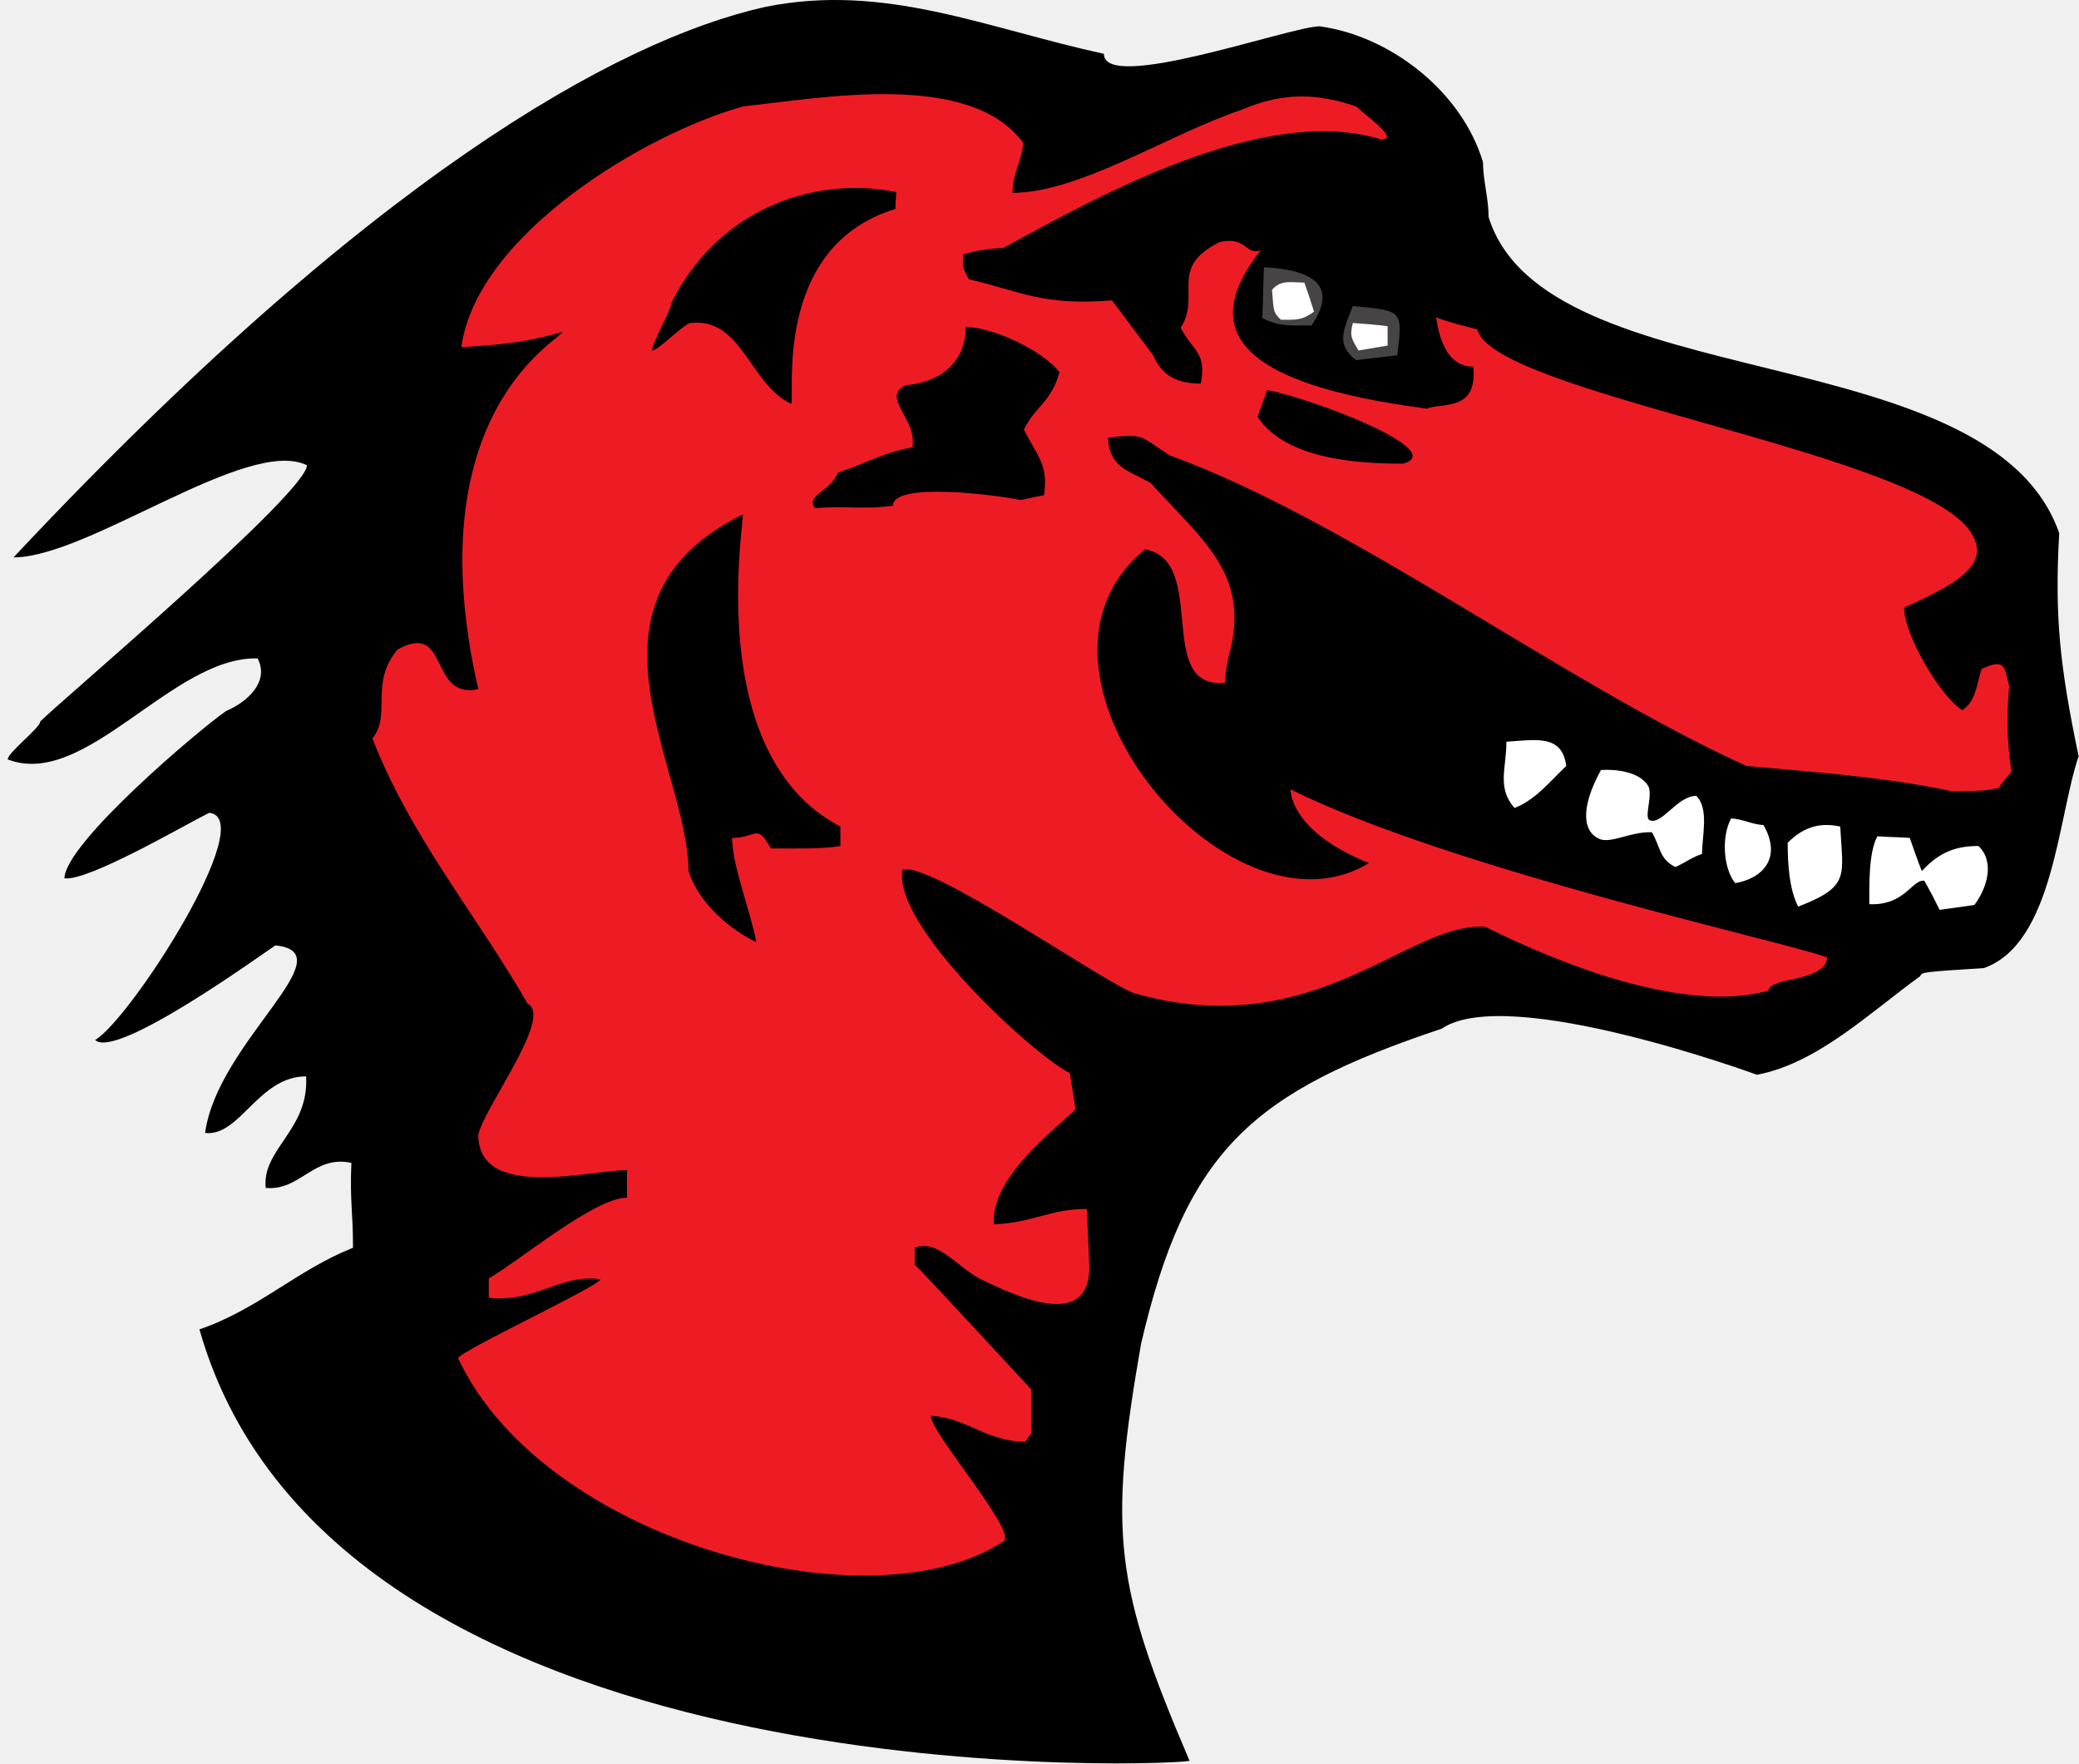
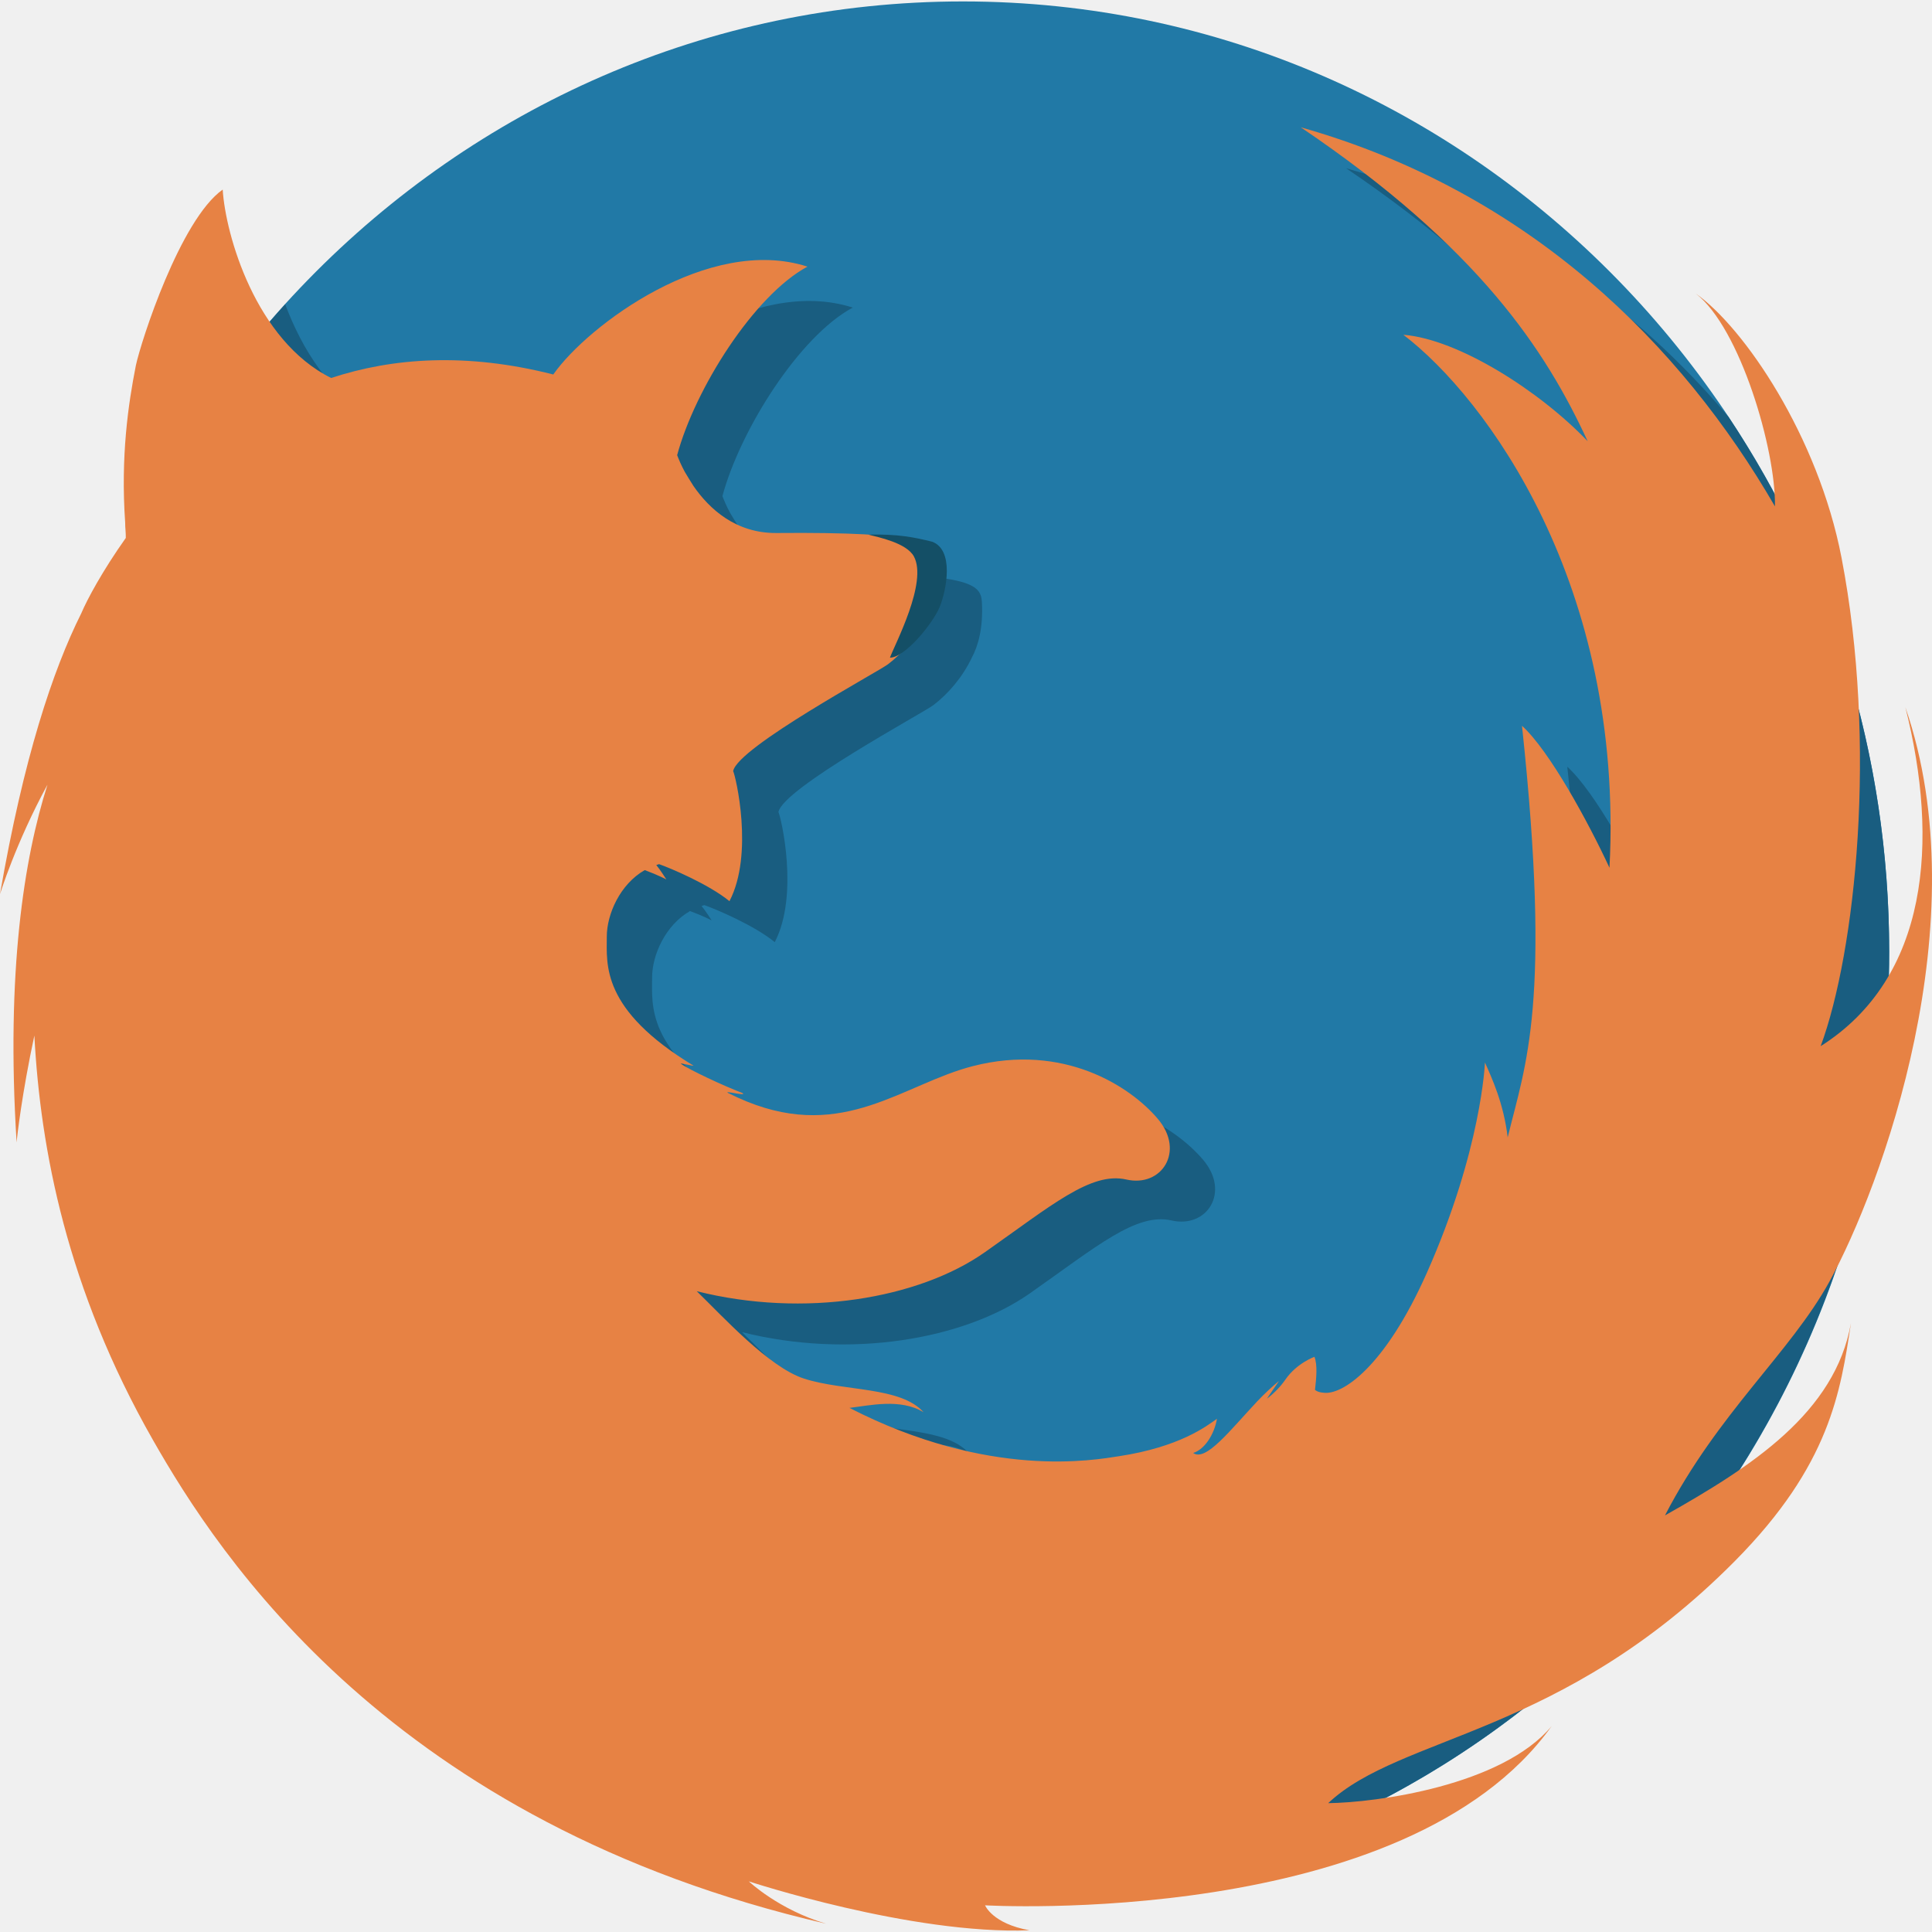
- <svg xmlns="http://www.w3.org/2000/svg" viewBox="0 0 224 190" preserveAspectRatio="xMinYMin" version="1.1">
-   <g id="Page-1" stroke="none" stroke-width="1" fill="none" fill-rule="evenodd">
-     <g id="mozilla" transform="translate(0, -1)">
-       <path d="M21.488,144.218 C27.843,142.04 31.937,137.861 38.035,135.423 C38.035,131.503 37.683,130.37 37.859,126.278 C33.765,125.407 32.371,129.325 28.629,128.977 C28.191,124.797 33.332,122.707 32.981,116.959 C27.844,116.959 25.844,123.49 22.098,123.055 C23.403,113.301 37.426,103.635 29.672,102.852 C28.453,103.635 12.52,115.217 10.254,113.041 C14.086,110.775 28.02,89.092 22.531,88.568 C19.746,89.963 9.468,95.97 6.941,95.623 C7.031,91.791 21.574,79.512 24.363,77.596 C26.625,76.639 29.066,74.461 27.758,71.934 C18.613,71.674 9.207,86.043 0.848,82.821 C0.676,82.212 4.418,79.339 4.332,78.729 C6.594,76.465 33.07,54.083 33.07,51.124 C26.711,47.987 9.554,61.05 1.457,61.05 C39.687,20.294 66.426,5.316 82.449,1.745 C95.336,-0.868 106.137,4.009 118.937,6.796 C118.937,11.064 139.054,3.835 142.187,3.835 C149.851,4.88 157.515,10.89 159.781,18.464 C159.781,20.382 160.39,22.384 160.39,24.388 C166.484,43.982 214.382,37.015 221.87,58.439 C221.35,67.496 221.96,72.894 223.96,82.475 C221.698,89.094 221.261,102.592 213.772,105.291 C207.065,105.727 207.065,105.727 206.893,106.162 C201.58,109.992 195.83,115.566 189.299,116.787 C189.299,116.787 162.479,106.945 155.338,111.822 C135.045,118.615 127.818,124.799 122.94,145.785 C119.37,166.164 120.147,171.954 128.158,190.677 C129.9,191.027 36.253,196.226 21.488,144.218 Z" id="Shape" fill="#000" />
-       <path d="M146.107,39.802 C143.845,38.06 144.802,36.491 145.759,33.968 C151.072,34.489 151.161,34.316 150.552,39.279 C149.158,39.455 147.416,39.628 146.107,39.802 L146.107,39.802 L146.107,39.802 Z" id="Shape" fill="#464444" />
-       <path d="M146.369,38.757 C145.588,37.45 145.412,37.189 145.76,35.796 C146.983,35.884 148.201,35.97 149.506,36.144 L149.506,38.234 C148.458,38.41 147.416,38.582 146.369,38.757 L146.369,38.757 L146.369,38.757 Z" id="Shape" fill="#FFF" />
-       <path d="M136.181,29.787 C141.06,30.049 144.369,31.529 141.318,36.058 C139.318,36.058 137.838,36.232 136.005,35.273 C136.095,33.445 136.095,31.617 136.181,29.787 L136.181,29.787 L136.181,29.787 Z" id="Shape" fill="#464444" />
-       <path d="M141.58,34.576 C140.275,35.535 139.666,35.449 138.01,35.449 C137.225,34.666 137.225,34.666 137.053,32.226 C138.01,31.093 139.143,31.443 140.537,31.443 C140.884,32.4 141.232,33.445 141.58,34.576 L141.58,34.576 L141.58,34.576 Z" id="Shape" fill="#FFF" />
-       <path d="M208.986,99.021 C208.463,97.974 207.939,96.931 207.33,95.884 C206.025,95.71 205.24,98.585 201.408,98.411 C201.408,96.407 201.322,92.837 202.279,91.095 C203.412,91.183 204.545,91.183 205.763,91.269 C206.025,91.966 206.72,94.056 207.068,94.841 C208.986,92.749 210.814,92.142 213.166,92.142 C214.994,93.882 214.037,96.755 212.728,98.497 C211.509,98.671 210.205,98.847 208.986,99.021 L208.986,99.021 L208.986,99.021 Z" id="Shape" fill="#FFF" />
-       <path d="M193.744,98.671 C192.787,96.843 192.611,94.056 192.611,91.792 C194.181,90.224 195.92,89.526 198.275,90.05 C198.537,95.363 199.404,96.494 193.744,98.671 L193.744,98.671 L193.744,98.671 Z" id="Shape" fill="#FFF" />
-       <path d="M186.951,96.146 C185.646,94.492 185.471,91.095 186.517,89.179 C187.564,89.179 188.955,89.876 190.001,89.876 C192.005,93.361 190.001,95.625 186.951,96.146 L186.951,96.146 L186.951,96.146 Z" id="Shape" fill="#FFF" />
-       <path d="M180.509,94.406 C178.767,93.535 178.939,92.314 177.982,90.66 C175.806,90.574 173.802,91.793 172.498,91.445 C170.494,90.748 170.232,88.047 172.498,83.955 C173.889,83.867 176.502,84.041 177.549,85.609 C178.158,86.568 177.111,89.005 177.721,89.355 C179.026,89.964 180.682,86.742 182.772,86.742 C184.167,88.137 183.381,91.096 183.381,93.012 C182.599,93.185 181.205,94.144 180.509,94.406 L180.509,94.406 L180.509,94.406 Z" id="Shape" fill="#FFF" />
-       <path d="M163.177,88.046 C161.263,85.87 162.306,83.78 162.306,80.907 C165.353,80.731 168.318,80.034 168.751,83.518 C167.009,85.173 165.443,87.177 163.177,88.046 L163.177,88.046 L163.177,88.046 Z" id="Shape" fill="#FFF" />
-       <path d="M49.357,147.334 C49.357,146.637 64.685,139.515 64.685,138.818 C60.33,138.209 57.802,141.343 52.665,140.822 L52.665,138.732 C55.974,136.816 64.075,130.023 67.556,130.023 L67.556,127.062 C63.466,127.062 51.533,130.371 51.533,123.23 C52.228,120.183 59.635,110.517 56.846,109.123 C51.272,99.457 44.217,91.096 40.127,80.559 C42.217,77.948 39.775,74.637 42.826,70.979 C48.486,67.844 46.135,76.377 51.533,75.247 C44.654,45.202 60.678,37.452 60.592,36.755 C55.803,38.148 52.928,38.148 49.705,38.411 C51.361,26.218 69.646,15.333 80.099,12.458 C88.372,11.587 104.482,8.538 110.228,16.378 C110.228,18.032 109.095,19.599 109.095,21.776 C116.325,21.776 125.99,15.419 133.829,12.805 C138.356,10.891 141.927,11.065 146.106,12.457 C147.762,13.937 150.723,16.027 148.809,16.027 C136.266,12.109 118.329,22.123 108.137,27.697 C106.657,27.785 105.266,27.959 103.785,28.394 C103.699,29.787 103.699,29.787 104.39,31.093 C110.14,32.4 112.23,33.968 119.808,33.357 C121.288,35.359 122.769,37.277 124.249,39.279 C125.206,41.543 126.948,42.328 129.386,42.328 C129.995,38.932 128.605,38.932 127.21,36.318 C129.472,32.748 125.815,29.873 131.39,27.088 C134.351,26.391 134.175,28.568 135.831,27.959 C129.21,36.406 132.956,42.328 153.769,45.027 C155.164,44.332 159.257,45.463 158.734,40.5 C155.949,40.5 155.078,37.537 154.73,35.187 C156.296,35.796 157.601,36.058 159.171,36.492 C160.823,43.285 205.237,49.469 212.03,57.916 C214.729,61.4 211.682,63.578 205.151,66.451 C205.151,69.41 209.069,76.031 211.421,77.512 C212.901,76.553 212.987,74.637 213.511,73.069 C216.124,71.85 215.949,72.895 216.472,74.899 C216.21,77.948 216.21,80.995 216.734,84.129 C216.211,84.738 215.777,85.262 215.339,85.871 C213.859,86.307 211.683,86.219 210.202,86.219 C203.233,84.739 195.917,84.217 188.167,83.52 C168.573,74.637 145.499,57.133 126.077,50.079 C122.854,48.077 123.464,47.641 119.37,48.163 C119.546,51.386 121.55,51.647 123.987,53.04 C129.733,59.397 134.874,62.968 132.346,71.851 C132.17,72.722 131.998,73.681 131.998,74.55 C124.334,75.335 130.256,61.402 123.377,60.181 C107.439,73.158 132.346,103.29 147.498,93.972 C139.834,90.923 139.053,87.005 139.053,86.046 C156.643,94.755 193.307,102.679 196.877,104.159 C196.615,106.86 190.779,106.163 190.518,107.731 C181.463,110.256 167.877,104.768 160.041,100.85 C151.678,100.241 141.662,113.565 122.158,107.991 C118.674,106.684 100.385,93.884 97.252,94.667 C96.033,100.591 111.272,114.61 115.275,116.612 C115.451,117.919 115.713,119.225 115.884,120.532 C112.837,123.319 106.743,128.108 107.091,132.897 C111.357,132.723 113.099,131.243 117.103,131.243 C117.193,133.333 117.279,135.425 117.369,137.514 C117.369,144.479 109.181,140.475 106.045,138.993 C103.346,137.862 101.17,134.378 98.557,135.425 L98.557,137.253 C98.729,137.253 110.834,150.403 111.096,150.663 L111.096,155.452 C110.924,155.714 110.662,155.977 110.487,156.325 C106.307,156.325 104.132,153.712 100.299,153.538 C100.213,155.278 109.643,166.057 108.137,167.046 C93.744,176.502 58.614,167.046 49.357,147.334 Z M136.529,43.023 C141.318,43.896 156.213,49.556 151.162,50.949 L151.162,50.949 C146.369,50.949 138.533,50.513 135.486,45.898 L136.529,43.023 L136.529,43.023 Z M74.439,35.796 C73.74,35.796 70.955,38.757 70.255,38.757 C70.255,37.974 72.345,34.316 72.345,33.618 C77.224,23.778 87.411,19.858 96.556,21.686 C96.556,22.297 96.47,22.905 96.47,23.516 C82.97,27.608 85.759,44.243 85.236,44.502 C80.794,42.416 79.923,35.187 74.439,35.796 L74.439,35.796 L74.439,35.796 Z M74.177,94.841 C74.177,83.78 61.025,65.841 80.009,56.435 C80.361,56.435 75.482,82.212 90.548,90.05 L90.548,92.142 C88.544,92.488 85.669,92.402 83.06,92.402 C81.49,89.617 81.58,91.269 78.88,91.269 C78.88,94.23 80.97,99.542 81.489,102.503 C78.791,101.197 75.396,98.498 74.177,94.841 L74.177,94.841 L74.177,94.841 Z M98.298,49.207 C98.907,46.16 94.814,43.809 97.603,42.502 C101.607,42.152 104.048,39.803 104.048,36.232 C107.005,36.232 112.493,38.843 114.15,41.109 C113.279,44.332 111.451,44.853 110.318,47.291 C111.884,50.34 112.931,51.035 112.494,54.346 C111.623,54.52 110.752,54.694 109.967,54.869 C107.529,54.346 96.209,52.865 96.209,55.476 C93.162,55.914 91.068,55.476 87.85,55.738 C86.631,54.519 89.678,53.736 90.288,51.908 C93.072,51.035 95.423,49.642 98.298,49.207 L98.298,49.207 L98.298,49.207 Z" id="Shape" fill="#ED1C24" />
-     </g>
-   </g>
+ <svg xmlns="http://www.w3.org/2000/svg" version="1.1" id="Layer_1" x="0px" y="0px" viewBox="0 0 511.719 511.719" style="enable-background:new 0 0 511.719 511.719;" xml:space="preserve">
+   <path style="fill:#2179A6;" d="M255.044,503.909c135.492,0,245.332-112.728,245.332-251.768  c0-139.028-109.844-251.76-245.332-251.76c-135.508,0-245.352,112.732-245.352,251.76  C9.688,391.181,119.548,503.909,255.044,503.909z" />
+   <path style="fill:#195D80;" d="M498.216,285.105c-1.28,0.976-2.58,1.944-3.984,2.836c2.172-5.876,4.14-13.444,5.772-22.156  c0.236-4.52,0.376-9.068,0.376-13.652c0-52.572-15.732-101.364-42.584-141.744c-24.308-28.752-57.408-53.424-101.264-65.828  c47.196,31.912,64.828,59.024,75.984,83.148c-12.624-13.236-34.228-27.044-48.812-28.192c21.876,16.684,58.484,66.18,54.588,141.168  c-5.612-12.08-15.88-30.988-23.172-37.604c7.852,73.648,0.976,89.46-3.792,109.024c-1.048-8.992-4.204-15.744-6.024-19.848  c0,0-0.84,23.016-15.42,55.808c-11.048,24.836-22.448,32.508-27.492,31.64c-1.376-0.092-2.108-0.696-2.096-0.752  c0.36-3.216,0.684-6.584-0.148-8.732c0,0-4.66,1.648-7.668,5.984c-1.212,1.748-2.78,3.452-4.84,5.056  c-0.352,0.28,3.328-4.836,3.052-4.6c-1.812,1.516-3.752,3.28-5.708,5.36c-7.152,7.612-13.596,16.056-16.956,13.664  c3.128-0.976,5.624-5.06,6.3-9.06c-2.808,2.012-9.94,7.48-25.94,9.916c-6.544,1-34.38,6.188-71.4-12.796  c5.4-0.632,13.476-2.584,19.632,1.148c-6.156-6.892-21.032-5.46-31.696-8.916c-9.292-3.016-21.42-16.388-28.388-23.14  c28.492,7.156,58.748,1.992,76.24-10.272c17.676-12.4,28.148-21.452,37.544-19.308c9.38,2.144,15.632-7.508,8.324-16.088  c-7.28-8.584-24.944-20.124-48.98-13.944c-18.4,4.728-34.084,19.876-59.928,9.344c-1.564-0.632-3.176-1.368-4.832-2.204  c-1.652-0.844,5.404,1,3.664-0.048c-4.968-1.88-14-6.124-16.24-7.736c-0.364-0.28,3.74,0.764,3.312,0.492  c-24.532-14.884-22.924-26.788-22.924-34.16c0-5.896,3.492-13.868,10.044-17.604c3.536,1.292,5.732,2.476,5.732,2.476  s-1.632-2.576-2.668-3.824c0.24-0.088,0.488-0.156,0.736-0.228c2.888,1.004,13.16,5.316,18.644,9.804  c6.516-12.488,1.644-33.168,0.976-34.448c0-0.024,0.016-0.028,0.016-0.06c1.38-6.348,38.272-26.176,41.032-28.268  c3.82-2.9,7.712-7.372,10.148-12.52c1.768-3.288,3.04-7.968,2.696-14.712c-0.252-4.868-3.072-7.844-42.416-7.504  c-10.752,0.084-17.752-6.332-21.984-12.448c-0.852-1.332-1.616-2.596-2.296-3.74c-0.928-1.7-1.556-3.212-2.032-4.432  c4.7-17.492,20.368-42.356,34.52-49.936c-26.144-8.424-58.144,15.576-67.24,28.46c-0.028,0.044-0.064,0.08-0.088,0.116  c-22.996-5.86-42.512-4.44-58.832,0.924c-12.116-6.016-19.804-18.668-24.16-30.376c-11.108,12.236-21.064,25.584-29.64,39.904  c-0.992,8.112-1.52,17.692-0.752,28.752c-0.012,1.428,0.208,2.812,0.164,4.092c-6.188,8.74-10.224,16.26-11.796,19.968  c-7.548,15.096-15.28,38.308-21.52,74.36c0,0,4.192-13.588,12.572-28.976c-6,18.824-10.708,47.84-8.38,90.908  c0.14,0.612,0.272,1.24,0.416,1.848c0.488-4.148,1.84-13.936,4.492-26.32c1.6,30.064,8.56,67.024,31.396,107.1  c2.128,3.744,4.692,8.092,7.748,12.892c44.844,60.032,115.404,98.78,194.804,98.78C379.636,503.909,482.468,408.557,498.216,285.105  z" />
+   <path style="fill:#E78244;" d="M440.992,401.377c14.088-27.196,33.208-43.12,43.56-61.928c13.736-25.02,39.688-95.364,20.12-152.1  c8.968,35.524,6.168,71.616-22.44,89.744c9.252-25.028,15.052-79.94,5.516-129.412c-6.204-32.148-25.82-60.952-38.608-69.932  c11.772,9.056,21.244,41.488,20.98,56.372c-24.632-42.544-64.828-83.22-125.588-100.404c47.196,31.912,64.828,59.024,75.984,83.148  c-12.616-13.236-34.224-27.044-48.812-28.192c21.876,16.684,58.492,66.18,54.592,141.168c-5.608-12.08-15.884-30.988-23.172-37.604  c7.852,73.652,0.976,89.464-3.792,109.024c-1.048-8.992-4.204-15.744-6.024-19.848c0,0-0.84,23.016-15.424,55.808  c-11.044,24.836-22.444,32.508-27.492,31.64c-1.368-0.092-2.104-0.696-2.092-0.752c0.36-3.216,0.684-6.584-0.148-8.732  c0,0-4.66,1.648-7.668,5.984c-1.212,1.748-2.776,3.452-4.84,5.056c-0.352,0.28,3.328-4.836,3.056-4.6  c-1.82,1.516-3.752,3.28-5.712,5.36c-7.152,7.612-13.6,16.056-16.952,13.664c3.124-0.976,5.62-5.06,6.296-9.06  c-2.812,2.012-9.944,7.48-25.936,9.916c-6.548,1-34.384,6.188-71.404-12.796c5.4-0.632,13.476-2.584,19.632,1.148  c-6.156-6.892-21.032-5.46-31.696-8.916c-9.292-3.016-21.42-16.388-28.388-23.14c28.492,7.156,58.748,1.992,76.24-10.272  c17.676-12.4,28.152-21.452,37.544-19.308c9.376,2.144,15.632-7.512,8.324-16.088c-7.276-8.584-24.94-20.124-48.98-13.944  c-18.4,4.728-34.084,19.876-59.928,9.344c-1.564-0.632-3.176-1.368-4.832-2.204c-1.652-0.844,5.404,1,3.664-0.052  c-4.968-1.876-14-6.12-16.24-7.732c-0.364-0.28,3.74,0.764,3.312,0.492c-24.532-14.884-22.924-26.788-22.924-34.164  c0-5.896,3.492-13.868,10.044-17.604c3.536,1.292,5.732,2.476,5.732,2.476s-1.632-2.576-2.668-3.824  c0.24-0.088,0.488-0.156,0.736-0.228c2.888,1.004,13.16,5.316,18.644,9.804c6.516-12.488,1.644-33.168,0.976-34.448  c0-0.024,0.016-0.028,0.016-0.06c1.38-6.348,38.272-26.176,41.032-28.268c3.82-2.9,7.712-7.372,10.148-12.52  c1.768-3.288,3.04-7.968,2.696-14.712c-0.252-4.868-3.068-7.844-42.412-7.504c-10.752,0.084-17.752-6.332-21.984-12.448  c-0.852-1.332-1.616-2.596-2.296-3.74c-0.928-1.7-1.556-3.212-2.032-4.432c4.7-17.492,20.368-42.356,34.52-49.936  c-26.148-8.428-58.148,15.572-67.244,28.452c-0.028,0.044-0.064,0.084-0.088,0.116c-22.996-5.86-42.512-4.44-58.832,0.924  c-19.984-9.92-27.984-37.92-28.724-49.9c-11.26,7.98-21.632,40.168-23,46.588c-2,10.148-4.052,24.004-2.832,41.596  c-0.012,1.428,0.208,2.812,0.164,4.092c-6.188,8.74-10.224,16.26-11.796,19.968C13.972,177.553,6.24,200.765,0,236.817  c0,0,4.192-13.588,12.572-28.976c-6.18,19.384-11.008,49.532-8.172,94.752c0.112-1.492,1.404-12.916,4.7-28.312  c1.6,30.064,8.56,67.024,31.396,107.1c17.4,30.568,63.26,101.576,178.328,128.148c-12.632-3.736-20.484-11.22-20.484-11.22  s42.976,14.164,74.344,12.956c-9.82-1.74-11.78-6.612-11.78-6.612s111.516,6.468,150.076-47.476  c-13.18,15.812-46.56,20.276-59.188,20.416c19.22-18.112,61.708-17.688,107.732-64.14c25.248-25.488,27.972-44.876,30.728-63  C486.028,374.189,463.996,388.425,440.992,401.377z" />
+   <path style="fill:#144F66;" d="M248.94,160.637c1.78-4.464,3.804-14.952-2.028-17.152c-4.864-1.196-8.988-2.06-16.916-1.88  c2.612,0.668,10.112,2.184,12.06,5.772c3.716,6.864-5.064,23.312-6.34,26.812C239.716,174.193,247.188,165.029,248.94,160.637z" />
+   <g>
+ </g>
+   <g>
+ </g>
+   <g>
+ </g>
+   <g>
+ </g>
+   <g>
+ </g>
+   <g>
+ </g>
+   <g>
+ </g>
+   <g>
+ </g>
+   <g>
+ </g>
+   <g>
+ </g>
+   <g>
+ </g>
+   <g>
+ </g>
+   <g>
+ </g>
+   <g>
+ </g>
+   <g>
+ </g>
</svg>
